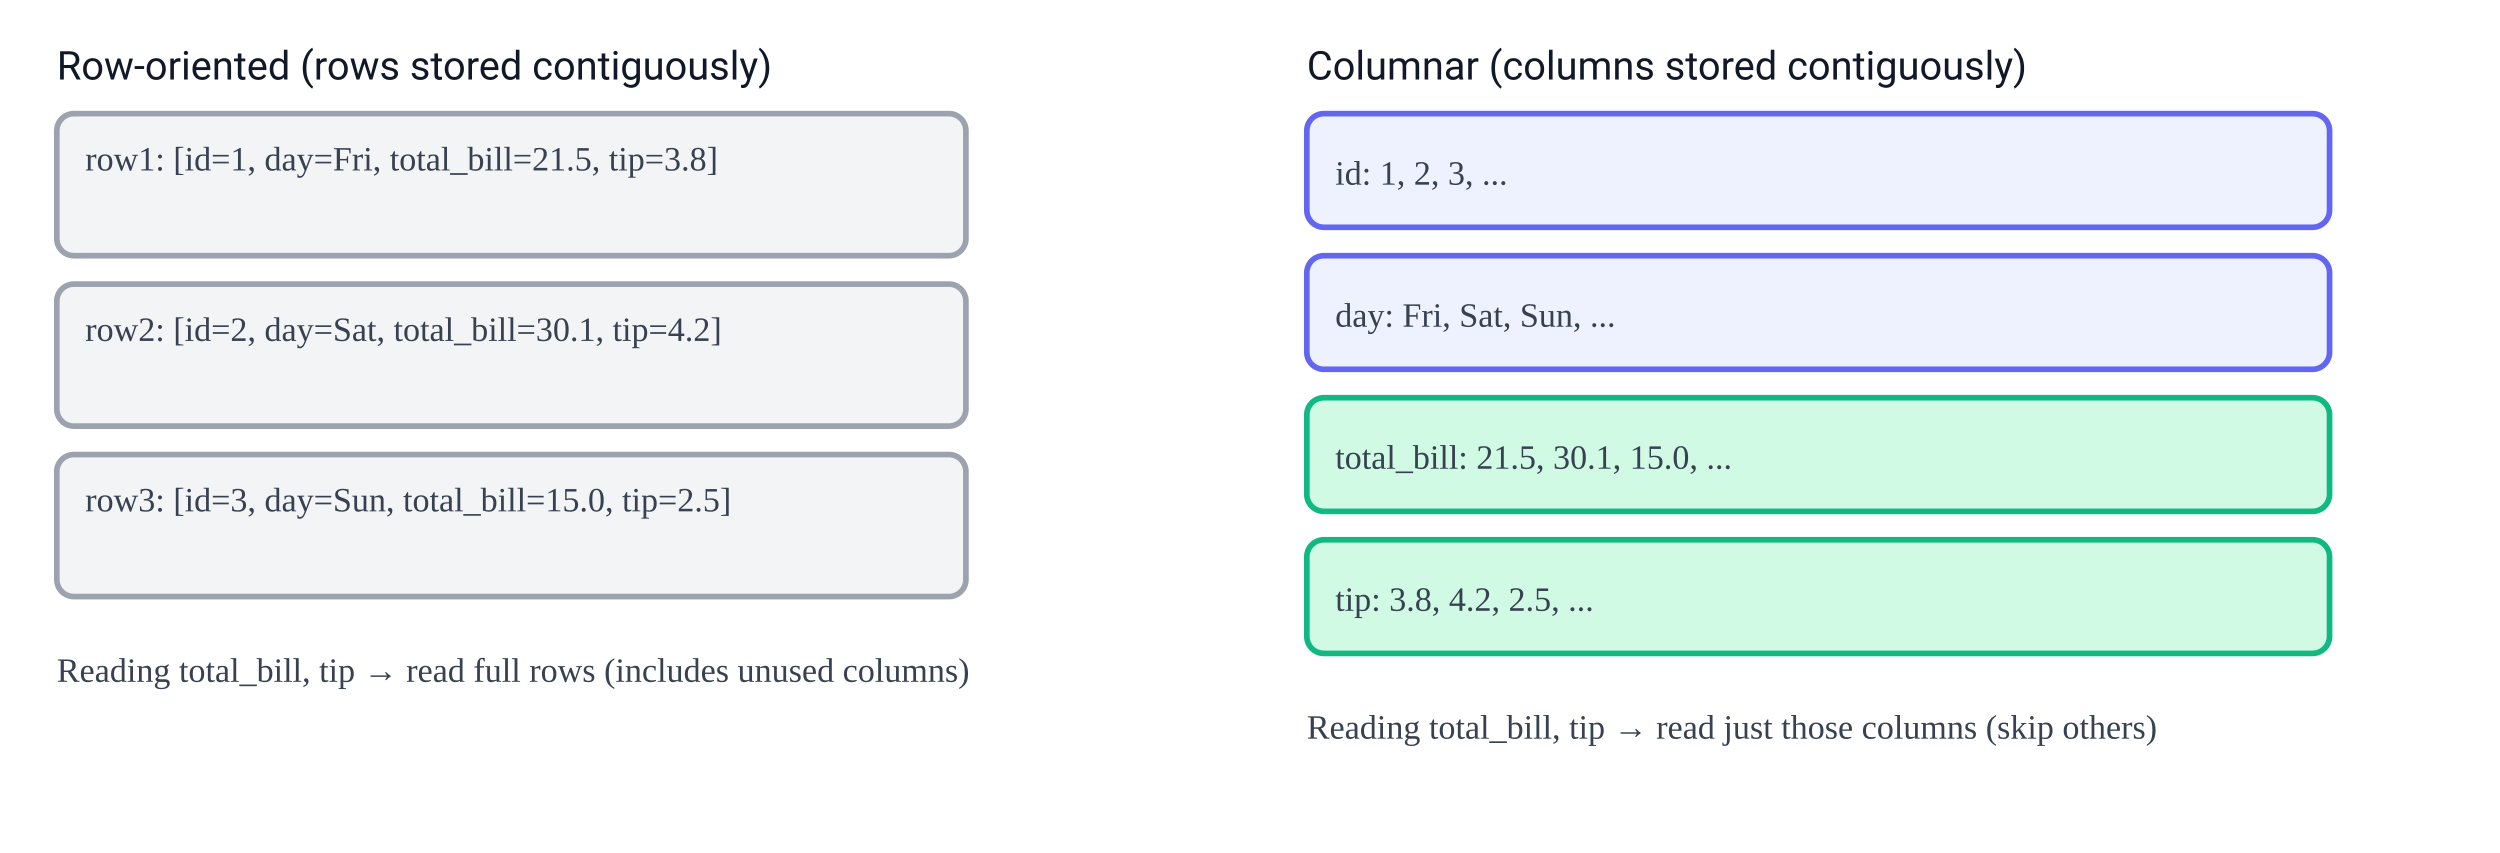
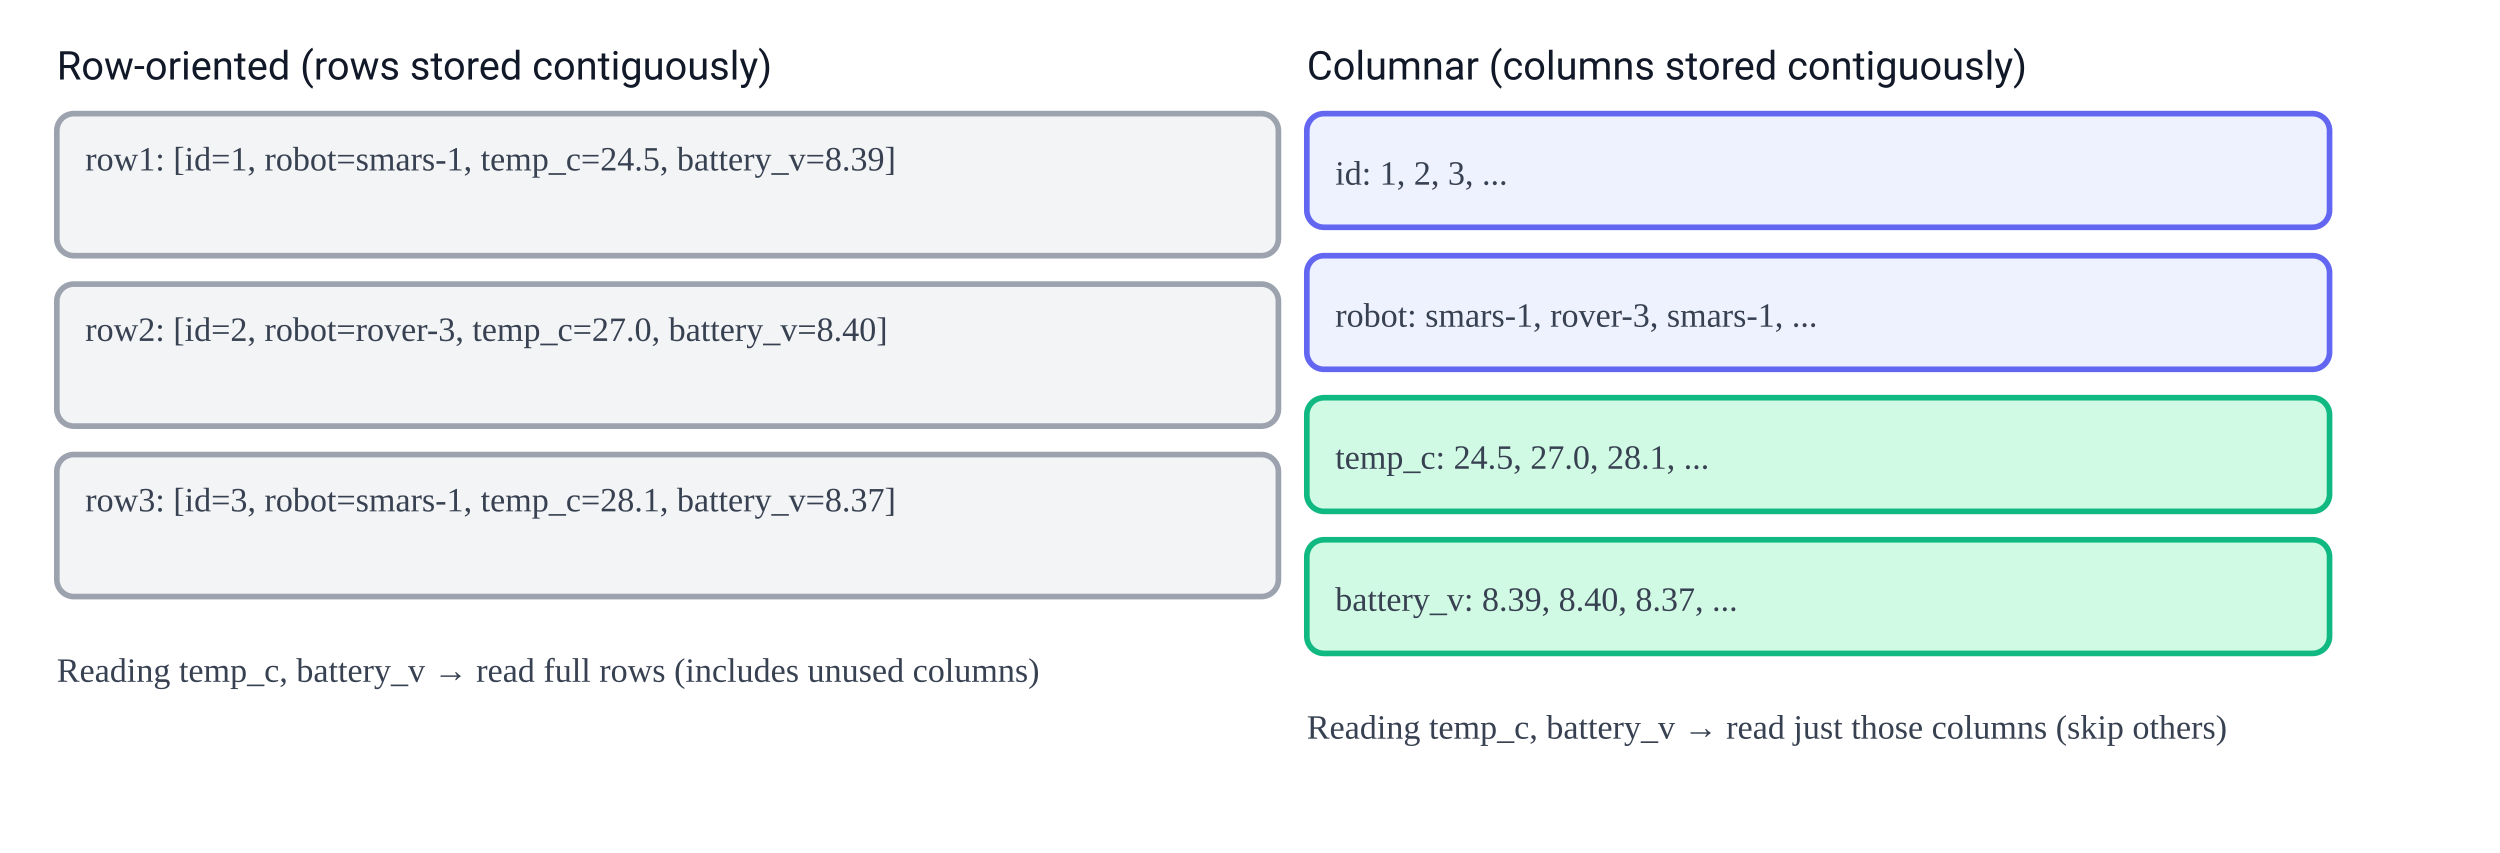
<svg xmlns="http://www.w3.org/2000/svg" width="880" height="300" viewBox="0 0 880 300" role="img" aria-labelledby="title desc">
  <defs>
    <style>
      .label{font-family:system-ui,-apple-system,Segoe UI,Roboto,Ubuntu,Cantarell,Noto Sans,sans-serif;font-size:14px;fill:#111827}
      .small{font-size:12px;fill:#374151}
      .rowbox{fill:#f3f4f6;stroke:#9ca3af;stroke-width:2}
      .colbox{fill:#eef2ff;stroke:#6366f1;stroke-width:2}
      .hilite{fill:#d1fae5;stroke:#10b981;stroke-width:2}
    </style>
  </defs>
  <text x="20" y="28" class="label">Row-oriented (rows stored contiguously)</text>
-   <rect x="20" y="40" width="320" height="50" rx="6" class="rowbox" />
-   <text x="30" y="60" class="small">row1: [id=1, day=Fri, total_bill=21.5, tip=3.8]</text>
-   <rect x="20" y="100" width="320" height="50" rx="6" class="rowbox" />
-   <text x="30" y="120" class="small">row2: [id=2, day=Sat, total_bill=30.1, tip=4.2]</text>
-   <rect x="20" y="160" width="320" height="50" rx="6" class="rowbox" />
-   <text x="30" y="180" class="small">row3: [id=3, day=Sun, total_bill=15.0, tip=2.5]</text>
-   <text x="20" y="240" class="small">Reading total_bill, tip → read full rows (includes unused columns)</text>
+   <rect x="20" y="40" width="430" height="50" rx="6" class="rowbox" />
+   <text x="30" y="60" class="small">row1: [id=1, robot=smars-1, temp_c=24.5, battery_v=8.39]</text>
+   <rect x="20" y="100" width="430" height="50" rx="6" class="rowbox" />
+   <text x="30" y="120" class="small">row2: [id=2, robot=rover-3, temp_c=27.0, battery_v=8.40]</text>
+   <rect x="20" y="160" width="430" height="50" rx="6" class="rowbox" />
+   <text x="30" y="180" class="small">row3: [id=3, robot=smars-1, temp_c=28.1, battery_v=8.37]</text>
+   <text x="20" y="240" class="small">Reading temp_c, battery_v → read full rows (includes unused columns)</text>
  <text x="460" y="28" class="label">Columnar (columns stored contiguously)</text>
  <rect x="460" y="40" width="360" height="40" rx="6" class="colbox" />
  <text x="470" y="65" class="small">id: 1, 2, 3, ...</text>
  <rect x="460" y="90" width="360" height="40" rx="6" class="colbox" />
-   <text x="470" y="115" class="small">day: Fri, Sat, Sun, ...</text>
+   <text x="470" y="115" class="small">robot: smars-1, rover-3, smars-1, ...</text>
  <rect x="460" y="140" width="360" height="40" rx="6" class="hilite" />
-   <text x="470" y="165" class="small">total_bill: 21.5, 30.1, 15.0, ...</text>
+   <text x="470" y="165" class="small">temp_c: 24.5, 27.0, 28.1, ...</text>
  <rect x="460" y="190" width="360" height="40" rx="6" class="hilite" />
-   <text x="470" y="215" class="small">tip: 3.8, 4.2, 2.5, ...</text>
-   <text x="460" y="260" class="small">Reading total_bill, tip → read just those columns (skip others)</text>
+   <text x="470" y="215" class="small">battery_v: 8.39, 8.40, 8.37, ...</text>
+   <text x="460" y="260" class="small">Reading temp_c, battery_v → read just those columns (skip others)</text>
</svg>
